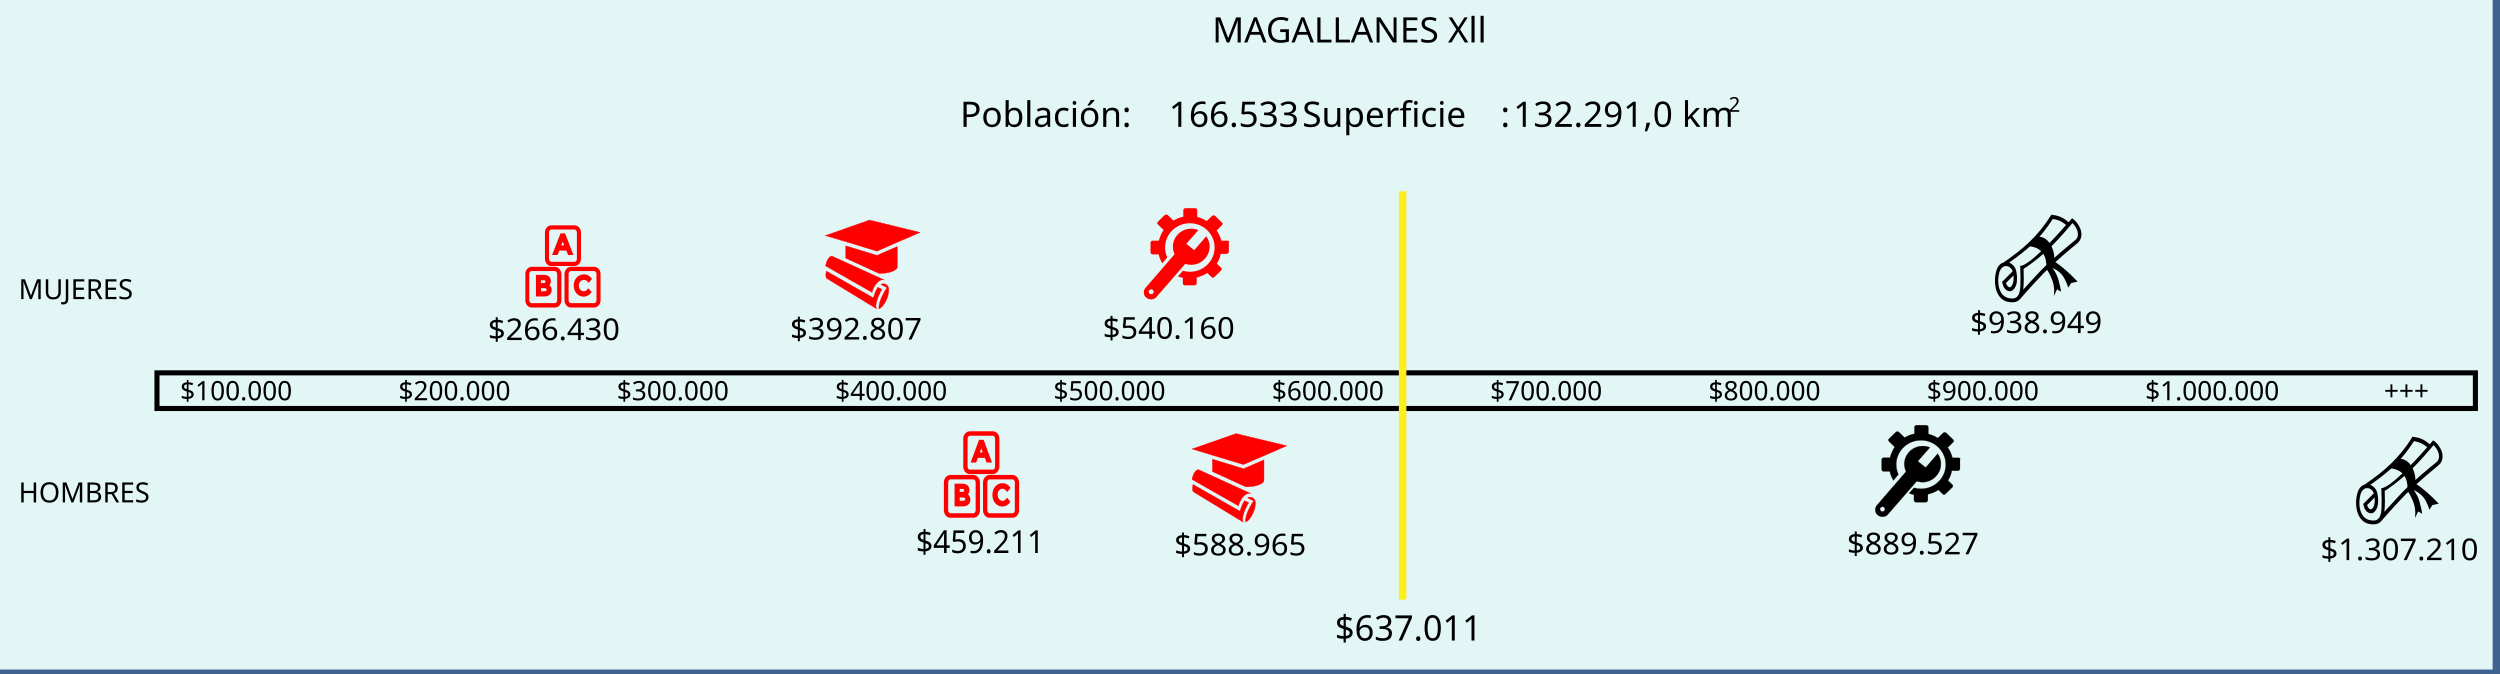
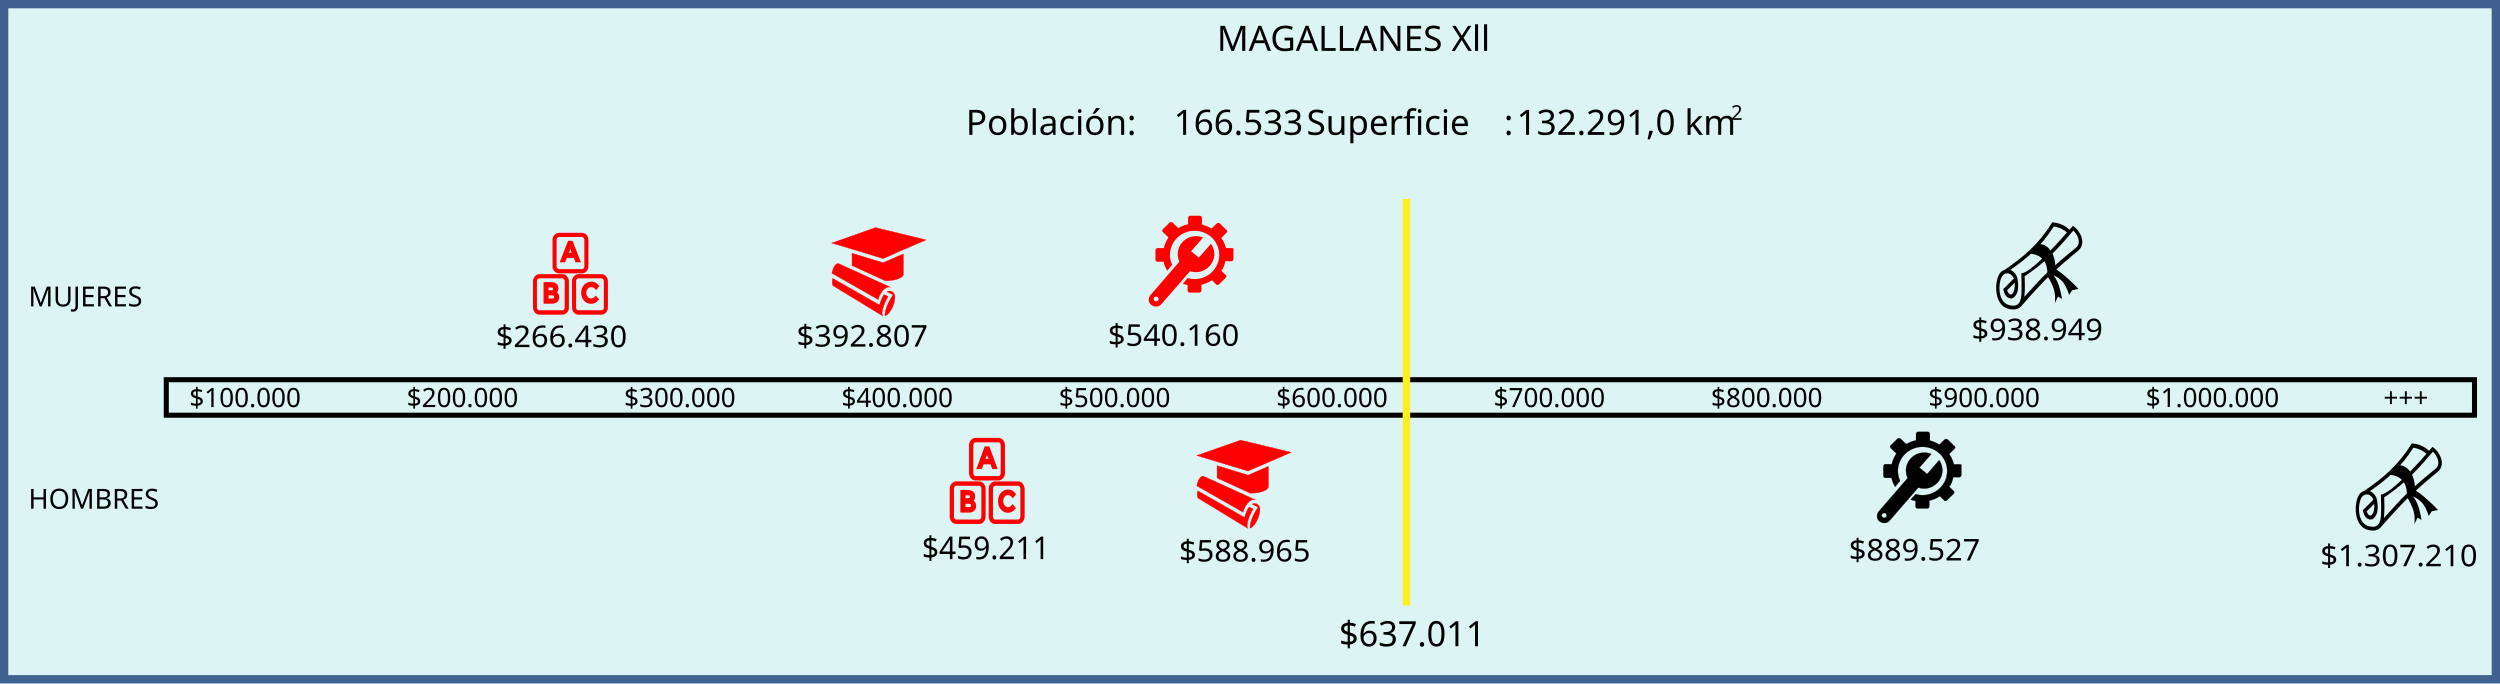
- <svg xmlns="http://www.w3.org/2000/svg" version="1.1" id="Capa_1" x="0px" y="0px" viewBox="0 0 1493.9 402.6" style="enable-background:new 0 0 1493.9 402.6;" xml:space="preserve">
+ <svg xmlns="http://www.w3.org/2000/svg" version="1.1" id="Capa_1" x="0px" y="0px" viewBox="0 0 1500.5 410.3" style="enable-background:new 0 0 1500.5 410.3;" xml:space="preserve">
  <style type="text/css">
- 	.st0{fill:#DCF4F3;fill-opacity:0.8;stroke:#416190;stroke-width:5;stroke-miterlimit:5.83;}
+ 	.st0{fill:#DCF4F3;stroke:#416190;stroke-width:5;stroke-miterlimit:5.83;}
	.st1{fill:none;stroke:#000000;stroke-width:3.04;stroke-miterlimit:10;}
	.st2{fill:none;}
	.st3{font-family:'Optima-Bold';}
	.st4{font-size:16px;}
	.st5{letter-spacing:27.6;}
	.st6{letter-spacing:8.2;}
	.st7{fill:#FF0000;}
	.st8{font-size:21px;}
	.st9{font-family:'Verdana-Bold';}
	.st10{font-family:'Optima-Regular';}
- 	.st11{enable-background:new    ;}
- 	.st12{font-size:12.243px;}
- 	.st13{fill:#FCEE21;}
- 	.st14{font-size:16.651px;}
- 	.st15{fill:#FF0000;stroke:#FF0000;stroke-width:1.366;stroke-miterlimit:10;}
- 	.st16{font-size:18.927px;}
- 	.st17{fill:#FF0000;stroke:#FF0000;stroke-width:1.334;stroke-miterlimit:10;}
- 	.st18{font-size:18px;}
- 	.st19{fill:#FF0000;stroke:#FF0000;stroke-width:0.217;stroke-miterlimit:10;}
- 	.st20{stroke:#000000;stroke-width:0.141;stroke-miterlimit:10;}
- 	.st21{fill-rule:evenodd;clip-rule:evenodd;}
+ 	.st11{font-size:12.243px;}
+ 	.st12{fill:#FCEE21;}
+ 	.st13{font-size:16.651px;}
+ 	.st14{fill:#FF0000;stroke:#FF0000;stroke-width:1.366;stroke-miterlimit:10;}
+ 	.st15{font-size:18.927px;}
+ 	.st16{fill:#FF0000;stroke:#FF0000;stroke-width:1.334;stroke-miterlimit:10;}
+ 	.st17{font-size:18px;}
+ 	.st18{fill:#FF0000;stroke:#FF0000;stroke-width:0.217;stroke-miterlimit:10;}
+ 	.st19{stroke:#000000;stroke-width:0.141;stroke-miterlimit:10;}
+ 	.st20{fill-rule:evenodd;clip-rule:evenodd;}
</style>
-   <rect x="-3.5" y="-2.6" class="st0" width="1495.5" height="405.2" />
-   <rect x="93.8" y="222.8" class="st1" width="1385.4" height="21.3" />
-   <rect x="107.7" y="227.2" class="st2" width="1371.8" height="36.8" />
-   <text transform="matrix(0.9794 0 0 1 107.6599 239.1846)" class="st3 st4">$100.000</text>
-   <text transform="matrix(0.9794 0 0 1 173.0056 239.1846)" class="st3 st4 st5"> </text>
-   <text transform="matrix(0.9794 0 0 1 205.5124 239.1846)" class="st3 st4 st5"> </text>
-   <text transform="matrix(0.9794 0 0 1 238.1257 239.1846)" class="st3 st4">$200.000</text>
-   <text transform="matrix(0.9794 0 0 1 303.4714 239.1846)" class="st3 st4 st5"> </text>
-   <text transform="matrix(0.9794 0 0 1 335.9782 239.1846)" class="st3 st4 st5"> </text>
-   <text transform="matrix(0.9794 0 0 1 368.5915 239.1846)" class="st3 st4">$300.000</text>
-   <text transform="matrix(0.9794 0 0 1 433.9372 239.1846)" class="st3 st4 st5"> </text>
-   <text transform="matrix(0.9794 0 0 1 466.4441 239.1846)" class="st3 st4 st5"> </text>
-   <text transform="matrix(0.9794 0 0 1 499.0573 239.1846)" class="st3 st4">$400.000</text>
-   <text transform="matrix(0.9794 0 0 1 564.4031 239.1846)" class="st3 st4 st5"> </text>
-   <text transform="matrix(0.9794 0 0 1 596.9099 239.1846)" class="st3 st4 st5"> </text>
-   <text transform="matrix(0.9794 0 0 1 629.5339 239.1846)" class="st3 st4">$500.000</text>
-   <text transform="matrix(0.9794 0 0 1 694.8787 239.1846)" class="st3 st4 st5"> </text>
-   <text transform="matrix(0.9794 0 0 1 727.3757 239.1846)" class="st3 st4 st5"> </text>
-   <text transform="matrix(0.9794 0 0 1 759.9998 239.1846)" class="st3 st4">$600.000</text>
-   <text transform="matrix(0.9794 0 0 1 825.3455 239.1846)" class="st3 st4 st5"> </text>
-   <text transform="matrix(0.9794 0 0 1 857.8513 239.1846)" class="st3 st4 st5"> </text>
-   <text transform="matrix(0.9794 0 0 1 890.4656 239.1846)" class="st3 st4">$700.000</text>
-   <text transform="matrix(0.9794 0 0 1 955.8113 239.1846)" class="st3 st4 st5"> </text>
-   <text transform="matrix(0.9794 0 0 1 988.3171 239.1846)" class="st3 st4 st5"> </text>
-   <text transform="matrix(0.9794 0 0 1 1020.931 239.1846)" class="st3 st4">$800.000</text>
-   <text transform="matrix(0.9794 0 0 1 1086.277 239.1846)" class="st3 st4 st5"> </text>
-   <text transform="matrix(0.9794 0 0 1 1118.783 239.1846)" class="st3 st4 st5"> </text>
-   <text transform="matrix(0.9794 0 0 1 1151.397 239.1846)" class="st3 st4">$900.000</text>
-   <text transform="matrix(0.9794 0 0 1 1216.743 239.1846)" class="st3 st4 st5"> </text>
-   <text transform="matrix(0.9794 0 0 1 1249.249 239.1846)" class="st3 st4 st5"> </text>
-   <text transform="matrix(0.9794 0 0 1 1281.863 239.1846)" class="st3 st4">$1.000.000 </text>
-   <text transform="matrix(0.9794 0 0 1 1364.633 239.1846)" class="st3 st4 st6"> </text>
-   <text transform="matrix(0.9794 0 0 1 1379.715 239.1846)" class="st3 st4 st5"> </text>
-   <text transform="matrix(0.9794 0 0 1 1412.329 239.1846)" class="st3 st4">   +++</text>
-   <path class="st7" d="M733.5,143.8h-3.7c-0.6-2.3-1.4-4.2-2.8-6.1l3.2-3.1c0.2-0.2,0.4-0.6,0.4-0.8c0-0.4-0.2-0.6-0.4-0.8l-4.1-4  c-0.4-0.4-1.2-0.4-1.8,0l-3.2,3.1c-1.8-1.2-3.7-1.9-5.7-2.5v-4c0-0.6-0.6-1.2-1.2-1.2h-5.9c-0.6,0-1.2,0.6-1.2,1.2v3.9  c-2.2,0.4-4.1,1.3-5.9,2.3l-3.4-3.3c-0.4-0.4-1.2-0.4-1.8,0l-4.1,4c-0.2,0.2-0.4,0.6-0.4,0.8c0,0.2,0.2,0.6,0.4,0.8l3.4,3.3  c-1.2,1.9-2.2,4-2.8,6.4h-3.8c-0.6,0-1.2,0.6-1.2,1.2v5.8c0,0.6,0.6,1.2,1.2,1.2h3.7c0.3,2,1.3,3.7,2.1,5.4l3-3.6  c-0.8-1.8-1.3-3.8-1.3-5.9c0-8,6.6-14.5,14.8-14.5s14.8,6.5,14.8,14.5s-6.6,14.5-14.8,14.5c-1.4,0-2.9-0.2-4.2-0.6l-2.9,3.4  c0.9,0.3,1.9,0.6,2.9,0.8v3.3c0,0.6,0.6,1.2,1.2,1.2h5.9c0.6,0,1.2-0.6,1.2-1.2v-3.5c2.3-0.6,4.3-1.3,6.3-2.7l2.6,2.5  c0.2,0.2,0.6,0.4,0.8,0.4s0.6-0.2,0.8-0.4l4.1-4c0.2-0.2,0.4-0.6,0.4-0.8c0-0.4-0.2-0.6-0.4-0.8l-2.6-2.5c1.2-1.7,2-3.6,2.3-5.8h3.7  c0.6,0,1.2-0.6,1.2-1.2v-5.8C734.7,144.4,734.3,143.8,733.5,143.8z" />
-   <path class="st7" d="M722.8,146.4c-0.2-1.8-0.8-3.6-2-5.2l-7.2,8.3l-4.7-3.8l7.2-8.2c-1.7-0.7-3.4-1-5.2-0.8  c-6,0.5-10.5,5.7-10,11.6c0.1,1.2,0.4,2.4,0.9,3.5l0.1,0.1l-17.4,20.1c-0.7,0.8-1.1,2-1,3.1c0.1,1.1,0.6,2.1,1.5,2.8s2,1.1,3.2,1  c1.1-0.1,2.2-0.6,2.9-1.5l17.2-19.8l0.2,0.1c1.4,0.5,2.9,0.6,4.4,0.5C718.8,157.5,723.3,152.4,722.8,146.4z M688,175.8  c-0.9,0.1-1.5-0.6-1.6-1.3c-0.1-0.8,0.6-1.5,1.4-1.6c0.9-0.1,1.5,0.6,1.6,1.3C689.5,175,688.9,175.8,688,175.8z" />
-   <rect x="797.7" y="367" class="st2" width="92" height="32.3" />
-   <text transform="matrix(0.9794 0 0 1 797.6785 382.751)" class="st3 st8">$637.011</text>
-   <rect x="584.8" y="9.6" class="st2" width="439.9" height="108.7" />
-   <text transform="matrix(1 0 0 1 718.9496 25.3944)" class="st9 st8"> MAGALLANES Xll</text>
-   <text transform="matrix(1 0 0 1 573.725 75.7943)" class="st9 st8">Población: </text>
-   <text transform="matrix(1 0 0 1 698.4555 75.7943)" class="st10 st8">166.533 </text>
-   <text transform="matrix(1 0 0 1 778.1859 75.7943)" class="st11">
-     <tspan x="0" y="0" class="st9 st8">Superficie</tspan>
-     <tspan x="118.5" y="0" class="st3 st8">:</tspan>
-   </text>
-   <text transform="matrix(1 0 0 1 898.8348 75.7943)" class="st10 st8"> 132.291,0 km</text>
-   <text transform="matrix(1 0 0 1 1032.909 66.8017)" class="st10 st12">2</text>
-   <rect x="835.9" y="114.3" class="st13" width="4.5" height="244" />
-   <rect x="11.1" y="166.8" class="st2" width="105.4" height="23.7" />
-   <text transform="matrix(0.9794 0 0 1 11.1111 178.7558)" class="st9 st14">MUJERES</text>
-   <rect x="11.1" y="288.3" class="st2" width="96.2" height="26" />
-   <text transform="matrix(0.9794 0 0 1 11.1111 300.2002)" class="st9 st14">HOMBRES</text>
-   <rect x="210.2" y="51.1" class="st2" width="80.5" height="23.3" />
+   <rect x="2.5" y="2.5" class="st0" width="1495.5" height="405.2" />
+   <rect x="99.8" y="227.9" class="st1" width="1385.4" height="21.3" />
+   <rect x="113.7" y="232.3" class="st2" width="1371.8" height="36.8" />
+   <text transform="matrix(0.9794 0 0 1 113.6567 244.3268)" class="st3 st4">$100.000</text>
+   <text transform="matrix(0.9794 0 0 1 179.0024 244.3268)" class="st3 st4 st5"> </text>
+   <text transform="matrix(0.9794 0 0 1 211.5093 244.3268)" class="st3 st4 st5"> </text>
+   <text transform="matrix(0.9794 0 0 1 244.1226 244.3268)" class="st3 st4">$200.000</text>
+   <text transform="matrix(0.9794 0 0 1 309.4688 244.3268)" class="st3 st4 st5"> </text>
+   <text transform="matrix(0.9794 0 0 1 341.9756 244.3268)" class="st3 st4 st5"> </text>
+   <text transform="matrix(0.9794 0 0 1 374.5889 244.3268)" class="st3 st4">$300.000</text>
+   <text transform="matrix(0.9794 0 0 1 439.9346 244.3268)" class="st3 st4 st5"> </text>
+   <text transform="matrix(0.9794 0 0 1 472.4414 244.3268)" class="st3 st4 st5"> </text>
+   <text transform="matrix(0.9794 0 0 1 505.0547 244.3268)" class="st3 st4">$400.000</text>
+   <text transform="matrix(0.9794 0 0 1 570.4004 244.3268)" class="st3 st4 st5"> </text>
+   <text transform="matrix(0.9794 0 0 1 602.9072 244.3268)" class="st3 st4 st5"> </text>
+   <text transform="matrix(0.9794 0 0 1 635.5312 244.3268)" class="st3 st4">$500.000</text>
+   <text transform="matrix(0.9794 0 0 1 700.876 244.3268)" class="st3 st4 st5"> </text>
+   <text transform="matrix(0.9794 0 0 1 733.373 244.3268)" class="st3 st4 st5"> </text>
+   <text transform="matrix(0.9794 0 0 1 765.9971 244.3268)" class="st3 st4">$600.000</text>
+   <text transform="matrix(0.9794 0 0 1 831.3428 244.3268)" class="st3 st4 st5"> </text>
+   <text transform="matrix(0.9794 0 0 1 863.8486 244.3268)" class="st3 st4 st5"> </text>
+   <text transform="matrix(0.9794 0 0 1 896.4629 244.3268)" class="st3 st4">$700.000</text>
+   <text transform="matrix(0.9794 0 0 1 961.8086 244.3268)" class="st3 st4 st5"> </text>
+   <text transform="matrix(0.9794 0 0 1 994.3135 244.3268)" class="st3 st4 st5"> </text>
+   <text transform="matrix(0.9794 0 0 1 1026.929 244.3268)" class="st3 st4">$800.000</text>
+   <text transform="matrix(0.9794 0 0 1 1092.274 244.3268)" class="st3 st4 st5"> </text>
+   <text transform="matrix(0.9794 0 0 1 1124.78 244.3268)" class="st3 st4 st5"> </text>
+   <text transform="matrix(0.9794 0 0 1 1157.395 244.3268)" class="st3 st4">$900.000</text>
+   <text transform="matrix(0.9794 0 0 1 1222.74 244.3268)" class="st3 st4 st5"> </text>
+   <text transform="matrix(0.9794 0 0 1 1255.246 244.3268)" class="st3 st4 st5"> </text>
+   <text transform="matrix(0.9794 0 0 1 1287.86 244.3268)" class="st3 st4">$1.000.000 </text>
+   <text transform="matrix(0.9794 0 0 1 1370.63 244.3268)" class="st3 st4 st6"> </text>
+   <text transform="matrix(0.9794 0 0 1 1385.712 244.3268)" class="st3 st4 st5"> </text>
+   <text transform="matrix(0.9794 0 0 1 1418.326 244.3268)" class="st3 st4">   +++</text>
+   <path class="st7" d="M739.5,148.9h-3.7c-0.6-2.3-1.4-4.2-2.8-6.1l3.2-3.1c0.2-0.2,0.4-0.6,0.4-0.8c0-0.4-0.2-0.6-0.4-0.8l-4.1-4  c-0.4-0.4-1.2-0.4-1.8,0l-3.2,3.1c-1.8-1.2-3.7-1.9-5.7-2.5v-4c0-0.6-0.6-1.2-1.2-1.2h-5.9c-0.6,0-1.2,0.6-1.2,1.2v3.9  c-2.2,0.4-4.1,1.3-5.9,2.3l-3.4-3.3c-0.4-0.4-1.2-0.4-1.8,0l-4.1,4c-0.2,0.2-0.4,0.6-0.4,0.8s0.2,0.6,0.4,0.8l3.4,3.3  c-1.2,1.9-2.2,4-2.8,6.4h-3.8c-0.6,0-1.2,0.6-1.2,1.2v5.8c0,0.6,0.6,1.2,1.2,1.2h3.7c0.3,2,1.3,3.7,2.1,5.4l3-3.6  c-0.8-1.8-1.3-3.8-1.3-5.9c0-8,6.6-14.5,14.8-14.5s14.8,6.5,14.8,14.5s-6.6,14.5-14.8,14.5c-1.4,0-2.9-0.2-4.2-0.6l-2.9,3.4  c0.9,0.3,1.9,0.6,2.9,0.8v3.3c0,0.6,0.6,1.2,1.2,1.2h5.9c0.6,0,1.2-0.6,1.2-1.2v-3.5c2.3-0.6,4.3-1.3,6.3-2.7l2.6,2.5  c0.2,0.2,0.6,0.4,0.8,0.4s0.6-0.2,0.8-0.4l4.1-4c0.2-0.2,0.4-0.6,0.4-0.8c0-0.4-0.2-0.6-0.4-0.8l-2.6-2.5c1.2-1.7,2-3.6,2.3-5.8h3.7  c0.6,0,1.2-0.6,1.2-1.2v-5.8C740.7,149.5,740.3,148.9,739.5,148.9z" />
+   <path class="st7" d="M728.8,151.5c-0.2-1.8-0.8-3.6-2-5.2l-7.2,8.3l-4.7-3.8l7.2-8.2c-1.7-0.7-3.4-1-5.2-0.8  c-6,0.5-10.5,5.7-10,11.6c0.1,1.2,0.4,2.4,0.9,3.5l0.1,0.1l-17.4,20.1c-0.7,0.8-1.1,2-1,3.1s0.6,2.1,1.5,2.8s2,1.1,3.2,1  c1.1-0.1,2.2-0.6,2.9-1.5l17.2-19.8l0.2,0.1c1.4,0.5,2.9,0.6,4.4,0.5C724.8,162.6,729.3,157.5,728.8,151.5z M694,180.9  c-0.9,0.1-1.5-0.6-1.6-1.3c-0.1-0.8,0.6-1.5,1.4-1.6c0.9-0.1,1.5,0.6,1.6,1.3C695.5,180.1,694.9,180.9,694,180.9z" />
+   <rect x="803.7" y="372.1" class="st2" width="92" height="32.3" />
+   <text transform="matrix(0.9794 0 0 1 803.6758 387.8932)" class="st3 st8">$637.011</text>
+   <rect x="590.8" y="14.7" class="st2" width="439.9" height="108.7" />
+   <text transform="matrix(1 0 0 1 724.9468 30.5364)" class="st9 st8"> MAGALLANES Xll</text>
+   <text transform="matrix(1 0 0 1 579.7222 80.9363)" class="st9 st8">Población: </text>
+   <text transform="matrix(1 0 0 1 704.4528 80.9363)" class="st10 st8">166.533 </text>
+   <text transform="matrix(1 0 0 1 784.1832 80.9363)" class="st9 st8">Superficie</text>
+   <text transform="matrix(1 0 0 1 902.6832 80.9363)" class="st3 st8">:</text>
+   <text transform="matrix(1 0 0 1 904.832 80.9363)" class="st10 st8"> 132.291,0 km</text>
+   <text transform="matrix(1 0 0 1 1038.906 71.9436)" class="st10 st11">2</text>
+   <rect x="841.9" y="119.4" class="st12" width="4.5" height="244" />
+   <rect x="17.1" y="171.9" class="st2" width="105.4" height="23.7" />
+   <text transform="matrix(0.9794 0 0 1 17.1079 183.8981)" class="st9 st13">MUJERES</text>
+   <rect x="17.1" y="293.4" class="st2" width="96.2" height="26" />
+   <text transform="matrix(0.9794 0 0 1 17.1079 305.3424)" class="st9 st13">HOMBRES</text>
+   <rect x="216.2" y="56.2" class="st2" width="80.5" height="23.3" />
  <g>
    <g>
-       <path class="st15" d="M581.7,284.5h-13.8c-1.7,0-3.2,1.7-3.2,3.8v16.6c0,2.1,1.4,3.8,3.2,3.8h13.8c1.7,0,3.2-1.7,3.2-3.8v-16.6    C584.8,286.2,583.4,284.5,581.7,284.5z M583.7,304.9c0,1.4-0.9,2.5-2,2.5h-13.8c-1.1,0-2-1.1-2-2.5v-16.6c0-1.4,0.9-2.5,2-2.5    h13.8c1.1,0,2,1.1,2,2.5V304.9L583.7,304.9z" />
-       <path class="st15" d="M577.1,295.5c1-0.5,1.5-1.2,1.5-2.6c0-1.8-1-3.2-3.6-3.2h-3.9v12.2h4.4c2.6,0,3.7-1.6,3.7-3.4    C579.1,296.9,578.3,295.8,577.1,295.5z M572.8,291.5h2.2c1.1,0,1.8,0.3,1.8,1.6c0,1-0.6,1.5-1.8,1.5h-2.2L572.8,291.5L572.8,291.5    z M575.5,299.9h-2.7v-3.3h2.5c1.4,0,2.2,0.5,2.2,1.6C577.4,299.6,576.6,299.9,575.5,299.9z" />
-       <path class="st15" d="M593.3,282.6c1.7,0,3.2-1.7,3.2-3.8v-16.6c0-2.1-1.4-3.8-3.2-3.8h-13.8c-1.7,0-3.2,1.7-3.2,3.8v16.6    c0,2.1,1.4,3.8,3.2,3.8H593.3L593.3,282.6z M577.5,278.8v-16.6c0-1.4,0.9-2.5,2-2.5h13.8c1.1,0,2,1.1,2,2.5v16.6    c0,1.4-0.9,2.5-2,2.5h-13.8C578.4,281.3,577.5,280.2,577.5,278.8z" />
-       <path class="st15" d="M583.9,272.9h5.1l1,2.8h1.8l-4.5-12.2h-1.8l-4.5,12.2h1.8L583.9,272.9z M586.4,266l1.8,5h-3.7L586.4,266z" />
-       <path class="st15" d="M605.1,284.5h-13.8c-1.7,0-3.2,1.7-3.2,3.8v16.6c0,2.1,1.4,3.8,3.2,3.8h13.8c1.7,0,3.2-1.7,3.2-3.8v-16.6    C608.2,286.2,606.8,284.5,605.1,284.5z M607.1,304.9c0,1.4-0.9,2.5-2,2.5h-13.8c-1.1,0-2-1.1-2-2.5v-16.6c0-1.4,0.9-2.5,2-2.5    h13.8c1.1,0,2,1.1,2,2.5V304.9L607.1,304.9z" />
-       <path class="st15" d="M599,291.4c1.2,0,2,0.5,2.9,1.5l1.1-1.4c-1-1.4-2.4-2.1-3.9-2.1c-3.2,0-5.4,2.7-5.4,6.3    c0,3.7,2.3,6.3,5.3,6.3c1.5,0,2.8-0.7,3.9-2.1l-1.1-1.4c-1,1.2-1.8,1.5-2.8,1.5c-1.8,0-3.5-1.8-3.5-4.3    C595.4,293.1,597,291.4,599,291.4z" />
+       <path class="st14" d="M587.7,289.6h-13.8c-1.7,0-3.2,1.7-3.2,3.8V310c0,2.1,1.4,3.8,3.2,3.8h13.8c1.7,0,3.2-1.7,3.2-3.8v-16.6    C590.8,291.3,589.4,289.6,587.7,289.6z M589.7,310c0,1.4-0.9,2.5-2,2.5h-13.8c-1.1,0-2-1.1-2-2.5v-16.6c0-1.4,0.9-2.5,2-2.5h13.8    c1.1,0,2,1.1,2,2.5V310L589.7,310z" />
+       <path class="st14" d="M583.1,300.6c1-0.5,1.5-1.2,1.5-2.6c0-1.8-1-3.2-3.6-3.2h-3.9V307h4.4c2.6,0,3.7-1.6,3.7-3.4    C585.1,302,584.3,300.9,583.1,300.6z M578.8,296.6h2.2c1.1,0,1.8,0.3,1.8,1.6c0,1-0.6,1.5-1.8,1.5h-2.2V296.6L578.8,296.6z     M581.5,305h-2.7v-3.3h2.5c1.4,0,2.2,0.5,2.2,1.6C583.4,304.7,582.6,305,581.5,305z" />
+       <path class="st14" d="M599.3,287.7c1.7,0,3.2-1.7,3.2-3.8v-16.6c0-2.1-1.4-3.8-3.2-3.8h-13.8c-1.7,0-3.2,1.7-3.2,3.8v16.6    c0,2.1,1.4,3.8,3.2,3.8H599.3L599.3,287.7z M583.5,283.9v-16.6c0-1.4,0.9-2.5,2-2.5h13.8c1.1,0,2,1.1,2,2.5v16.6    c0,1.4-0.9,2.5-2,2.5h-13.8C584.4,286.4,583.5,285.3,583.5,283.9z" />
+       <path class="st14" d="M589.9,278h5.1l1,2.8h1.8l-4.5-12.2h-1.8l-4.5,12.2h1.8L589.9,278z M592.4,271.1l1.8,5h-3.7L592.4,271.1z" />
+       <path class="st14" d="M611.1,289.6h-13.8c-1.7,0-3.2,1.7-3.2,3.8V310c0,2.1,1.4,3.8,3.2,3.8h13.8c1.7,0,3.2-1.7,3.2-3.8v-16.6    C614.2,291.3,612.8,289.6,611.1,289.6z M613.1,310c0,1.4-0.9,2.5-2,2.5h-13.8c-1.1,0-2-1.1-2-2.5v-16.6c0-1.4,0.9-2.5,2-2.5h13.8    c1.1,0,2,1.1,2,2.5V310L613.1,310z" />
+       <path class="st14" d="M605,296.5c1.2,0,2,0.5,2.9,1.5l1.1-1.4c-1-1.4-2.4-2.1-3.9-2.1c-3.2,0-5.4,2.7-5.4,6.3    c0,3.7,2.3,6.3,5.3,6.3c1.5,0,2.8-0.7,3.9-2.1l-1.1-1.4c-1,1.2-1.8,1.5-2.8,1.5c-1.8,0-3.5-1.8-3.5-4.3    C601.4,298.2,603,296.5,605,296.5z" />
    </g>
-     <rect x="547.3" y="316.2" class="st2" width="84.1" height="25.4" />
-     <text transform="matrix(0.9484 0 0 1 547.3337 330.4492)" class="st3 st16">$459.211</text>
+     <rect x="553.3" y="321.3" class="st2" width="84.1" height="25.4" />
+     <text transform="matrix(0.9484 0 0 1 553.3311 335.5914)" class="st3 st15">$459.211</text>
  </g>
  <g>
    <g>
-       <path class="st17" d="M331.6,160.1h-13.8c-1.7,0-3.2,1.6-3.2,3.6v15.8c0,2,1.4,3.6,3.2,3.6h13.8c1.7,0,3.2-1.6,3.2-3.6v-15.8    C334.7,161.7,333.3,160.1,331.6,160.1z M333.6,179.5c0,1.3-0.9,2.3-2.1,2.3h-13.8c-1.1,0-2.1-1.1-2.1-2.3v-15.8    c0-1.3,0.9-2.4,2.1-2.4h13.8c1.1,0,2.1,1.1,2.1,2.4V179.5L333.6,179.5z" />
-       <path class="st17" d="M327,170.5c1-0.5,1.5-1.1,1.5-2.5c0-1.7-1-3.1-3.6-3.1h-4v11.6h4.4c2.6,0,3.7-1.5,3.7-3.2    C329,171.8,328.2,170.8,327,170.5z M322.6,166.8h2.2c1.1,0,1.8,0.3,1.8,1.6c0,1-0.6,1.4-1.9,1.4h-2.2L322.6,166.8L322.6,166.8z     M325.3,174.7h-2.7v-3.2h2.5c1.4,0,2.2,0.5,2.2,1.5C327.3,174.4,326.5,174.7,325.3,174.7z" />
-       <path class="st17" d="M343.3,158.3c1.7,0,3.2-1.6,3.2-3.6v-15.8c0-2-1.4-3.6-3.2-3.6h-13.8c-1.7,0-3.2,1.6-3.2,3.6v15.8    c0,2,1.4,3.6,3.2,3.6H343.3L343.3,158.3z M327.4,154.7v-15.8c0-1.3,0.9-2.4,2.1-2.4h13.8c1.1,0,2.1,1.1,2.1,2.4v15.8    c0,1.3-0.9,2.4-2.1,2.4h-13.8C328.3,157,327.4,156,327.4,154.7z" />
-       <path class="st17" d="M333.8,149.1h5.1l1,2.6h1.8l-4.5-11.6h-1.8l-4.5,11.6h1.8L333.8,149.1z M336.3,142.5l1.8,4.8h-3.7    L336.3,142.5z" />
-       <path class="st17" d="M355,160.1h-13.8c-1.7,0-3.2,1.6-3.2,3.6v15.8c0,2,1.4,3.6,3.2,3.6H355c1.7,0,3.2-1.6,3.2-3.6v-15.8    C358.2,161.7,356.8,160.1,355,160.1z M357.1,179.5c0,1.3-0.9,2.3-2.1,2.3h-13.8c-1.1,0-2.1-1.1-2.1-2.3v-15.8    c0-1.3,0.9-2.4,2.1-2.4H355c1.1,0,2.1,1.1,2.1,2.4V179.5L357.1,179.5z" />
-       <path class="st17" d="M348.9,166.6c1.2,0,2,0.4,2.9,1.4l1.1-1.4c-1-1.3-2.4-2-3.9-2c-3.2,0-5.5,2.6-5.5,6c0,3.5,2.3,6,5.3,6    c1.5,0,2.8-0.7,3.9-2l-1.1-1.3c-1,1.1-1.8,1.4-2.9,1.4c-1.8,0-3.5-1.7-3.5-4.1C345.3,168.2,346.9,166.6,348.9,166.6z" />
+       <path class="st16" d="M337.6,165.2h-13.8c-1.7,0-3.2,1.6-3.2,3.6v15.8c0,2,1.4,3.6,3.2,3.6h13.8c1.7,0,3.2-1.6,3.2-3.6v-15.8    C340.7,166.8,339.3,165.2,337.6,165.2z M339.6,184.6c0,1.3-0.9,2.3-2.1,2.3h-13.8c-1.1,0-2.1-1.1-2.1-2.3v-15.8    c0-1.3,0.9-2.4,2.1-2.4h13.8c1.1,0,2.1,1.1,2.1,2.4V184.6L339.6,184.6z" />
+       <path class="st16" d="M333,175.6c1-0.5,1.5-1.1,1.5-2.5c0-1.7-1-3.1-3.6-3.1h-4v11.6h4.4c2.6,0,3.7-1.5,3.7-3.2    C335,176.9,334.2,175.9,333,175.6z M328.6,171.9h2.2c1.1,0,1.8,0.3,1.8,1.6c0,1-0.6,1.4-1.9,1.4h-2.2L328.6,171.9L328.6,171.9z     M331.3,179.8h-2.7v-3.2h2.5c1.4,0,2.2,0.5,2.2,1.5C333.3,179.5,332.5,179.8,331.3,179.8z" />
+       <path class="st16" d="M349.3,163.4c1.7,0,3.2-1.6,3.2-3.6V144c0-2-1.4-3.6-3.2-3.6h-13.8c-1.7,0-3.2,1.6-3.2,3.6v15.8    c0,2,1.4,3.6,3.2,3.6L349.3,163.4L349.3,163.4z M333.4,159.8V144c0-1.3,0.9-2.4,2.1-2.4h13.8c1.1,0,2.1,1.1,2.1,2.4v15.8    c0,1.3-0.9,2.4-2.1,2.4h-13.8C334.3,162.1,333.4,161.1,333.4,159.8z" />
+       <path class="st16" d="M339.8,154.2h5.1l1,2.6h1.8l-4.5-11.6h-1.8l-4.5,11.6h1.8L339.8,154.2z M342.3,147.6l1.8,4.8h-3.7    L342.3,147.6z" />
+       <path class="st16" d="M361,165.2h-13.8c-1.7,0-3.2,1.6-3.2,3.6v15.8c0,2,1.4,3.6,3.2,3.6H361c1.7,0,3.2-1.6,3.2-3.6v-15.8    C364.2,166.8,362.8,165.2,361,165.2z M363.1,184.6c0,1.3-0.9,2.3-2.1,2.3h-13.8c-1.1,0-2.1-1.1-2.1-2.3v-15.8    c0-1.3,0.9-2.4,2.1-2.4H361c1.1,0,2.1,1.1,2.1,2.4V184.6L363.1,184.6z" />
+       <path class="st16" d="M354.9,171.7c1.2,0,2,0.4,2.9,1.4l1.1-1.4c-1-1.3-2.4-2-3.9-2c-3.2,0-5.5,2.6-5.5,6c0,3.5,2.3,6,5.3,6    c1.5,0,2.8-0.7,3.9-2l-1.1-1.3c-1,1.1-1.8,1.4-2.9,1.4c-1.8,0-3.5-1.7-3.5-4.1C351.3,173.3,352.9,171.7,354.9,171.7z" />
    </g>
-     <rect x="291.6" y="189.7" class="st2" width="93.1" height="18.8" />
-     <text transform="matrix(1.0255 0 0 1 291.5818 203.1953)" class="st3 st18">$266.430</text>
+     <rect x="297.6" y="194.8" class="st2" width="93.1" height="18.8" />
+     <text transform="matrix(1.0255 0 0 1 297.5786 208.3375)" class="st3 st17">$266.430</text>
  </g>
  <g>
-     <path class="st19" d="M748.7,297.6c-0.6-0.4-1.3-0.6-2.1-0.5c-0.4,0-0.8,0.2-1.1,0.4l3.6,1.8c-1.1,1.6-2,3.3-2.9,5.1   c-0.6,1.2-1.1,2.6-1.5,4c-0.3,1.1-0.5,2.3-0.4,3.5c1.7-0.5,3.5-2.9,4.7-5.8c0.8-1.8,1.2-3.9,1.2-6.1   C750,299,749.5,298.1,748.7,297.6z" />
-     <path class="st19" d="M724.5,274.4v7.4l19.9,9.1h0c1.5,0,3-0.1,4.5-0.3c3.9-0.7,6.4-2.1,6.4-3.6v-12.2l-12.2,5.3L724.5,274.4z" />
-     <polygon class="st19" points="738.6,259.1 712.3,268.3 724.5,272 743,277.6 755.3,272.3 768.9,266.4  " />
-     <path class="st19" d="M742.6,309.3c0-0.2,0-0.3,0.1-0.5s0.1-0.4,0.1-0.6l0-0.1c0.5-1.7,1-3.3,1.8-4.8c0.4-1,0.9-1.9,1.5-2.8   c0,0,0-0.1,0-0.1l-2.4-1.2c-0.6,0.8-1,1.6-1.4,2.6c-0.5,1.2-1,2.4-1.3,3.7l-28.1-16l-0.2,1c-0.2,1.5-0.2,3,0.6,3.5l29.6,18   C742.5,311.3,742.4,310.5,742.6,309.3z" />
-     <path class="st19" d="M740.6,300.6c1.7-4.1,4.6-6.5,6.9-5.7l-0.1,0l-30.9-14.1c-1.2-0.6-2.8,1-3.7,3.8c-0.2,0.6-0.4,1.3-0.5,1.9   l27.8,15.8C740.2,301.6,740.4,301.1,740.6,300.6z" />
-     <rect x="701.7" y="318.3" class="st2" width="100" height="21" />
-     <text transform="matrix(1.0255 0 0 1 701.6726 331.8594)" class="st3 st18">$588.965</text>
+     <path class="st18" d="M754.7,302.7c-0.6-0.4-1.3-0.6-2.1-0.5c-0.4,0-0.8,0.2-1.1,0.4l3.6,1.8c-1.1,1.6-2,3.3-2.9,5.1   c-0.6,1.2-1.1,2.6-1.5,4c-0.3,1.1-0.5,2.3-0.4,3.5c1.7-0.5,3.5-2.9,4.7-5.8c0.8-1.8,1.2-3.9,1.2-6.1   C756,304.1,755.5,303.2,754.7,302.7z" />
+     <path class="st18" d="M730.5,279.5v7.4l19.9,9.1l0,0c1.5,0,3-0.1,4.5-0.3c3.9-0.7,6.4-2.1,6.4-3.6v-12.2l-12.2,5.3L730.5,279.5z" />
+     <polygon class="st18" points="744.6,264.2 718.3,273.4 730.5,277.1 749,282.7 761.3,277.4 774.9,271.5  " />
+     <path class="st18" d="M748.6,314.4c0-0.2,0-0.3,0.1-0.5s0.1-0.4,0.1-0.6v-0.1c0.5-1.7,1-3.3,1.8-4.8c0.4-1,0.9-1.9,1.5-2.8v-0.1   l-2.4-1.2c-0.6,0.8-1,1.6-1.4,2.6c-0.5,1.2-1,2.4-1.3,3.7l-28.1-16l-0.2,1c-0.2,1.5-0.2,3,0.6,3.5l29.6,18   C748.5,316.4,748.4,315.6,748.6,314.4z" />
+     <path class="st18" d="M746.6,305.7c1.7-4.1,4.6-6.5,6.9-5.7h-0.1l-30.9-14.1c-1.2-0.6-2.8,1-3.7,3.8c-0.2,0.6-0.4,1.3-0.5,1.9   l27.8,15.8C746.2,306.7,746.4,306.2,746.6,305.7z" />
+     <rect x="707.7" y="323.4" class="st2" width="100" height="21" />
+     <text transform="matrix(1.0255 0 0 1 707.6699 337.0016)" class="st3 st17">$588.965</text>
  </g>
-   <rect x="659" y="188.9" class="st2" width="103.7" height="22.3" />
-   <text transform="matrix(1.0255 0 0 1 658.9597 202.4131)" class="st3 st18">$540.160</text>
+   <rect x="665" y="194" class="st2" width="103.7" height="22.3" />
+   <text transform="matrix(1.0255 0 0 1 664.957 207.5553)" class="st3 st17">$540.160</text>
  <g>
-     <path class="st20" d="M1170.4,273.6h-3.7c-0.6-2.3-1.4-4.2-2.8-6.2l3.2-3.1c0.2-0.2,0.4-0.6,0.4-0.8c0-0.4-0.2-0.6-0.4-0.8l-4.1-4   c-0.4-0.4-1.2-0.4-1.8,0l-3.2,3.1c-1.8-1.2-3.7-1.9-5.7-2.5v-4c0-0.6-0.6-1.2-1.2-1.2h-5.9c-0.6,0-1.2,0.6-1.2,1.2v3.9   c-2.2,0.4-4.1,1.3-5.9,2.3l-3.4-3.3c-0.4-0.4-1.2-0.4-1.8,0l-4.1,4c-0.2,0.2-0.4,0.6-0.4,0.8c0,0.2,0.2,0.6,0.4,0.8l3.4,3.3   c-1.2,1.9-2.2,4-2.8,6.4h-3.8c-0.6,0-1.2,0.6-1.2,1.2v5.8c0,0.6,0.6,1.2,1.2,1.2h3.7c0.3,2,1.3,3.7,2.1,5.4l3-3.6   c-0.8-1.8-1.3-3.8-1.3-5.9c0-8,6.6-14.5,14.8-14.5s14.8,6.5,14.8,14.5s-6.6,14.5-14.8,14.5c-1.4,0-2.9-0.2-4.2-0.6l-2.9,3.3   c0.9,0.3,1.9,0.6,2.9,0.8v3.3c0,0.6,0.6,1.2,1.2,1.2h5.9c0.6,0,1.2-0.6,1.2-1.2v-3.5c2.3-0.6,4.3-1.3,6.3-2.7l2.6,2.5   c0.2,0.2,0.6,0.4,0.8,0.4c0.2,0,0.6-0.2,0.8-0.4l4.1-4c0.2-0.2,0.4-0.6,0.4-0.8c0-0.4-0.2-0.6-0.4-0.8l-2.6-2.5   c1.2-1.7,1.9-3.6,2.3-5.8h3.7c0.6,0,1.2-0.6,1.2-1.2v-5.8C1171.6,274.3,1171.2,273.6,1170.4,273.6z" />
-     <path class="st20" d="M1159.8,276.3c-0.2-1.8-0.8-3.6-1.9-5.2l-7.2,8.3l-4.7-3.8l7.2-8.2c-1.7-0.7-3.4-1-5.2-0.8   c-6,0.5-10.5,5.7-10,11.6c0.1,1.2,0.4,2.3,0.9,3.5l0.1,0.1l-17.4,20.1c-0.7,0.8-1.1,2-1,3.1c0.1,1.1,0.6,2.1,1.5,2.8s2,1.1,3.2,1   c1.1-0.1,2.2-0.6,2.9-1.5l17.2-19.8l0.2,0.1c1.4,0.5,2.9,0.6,4.4,0.5C1155.8,287.4,1160.3,282.2,1159.8,276.3z M1125,305.7   c-0.9,0.1-1.5-0.6-1.6-1.3c-0.1-0.8,0.6-1.5,1.4-1.6c0.9-0.1,1.5,0.6,1.6,1.3C1126.4,304.9,1125.9,305.6,1125,305.7z" />
-     <rect x="1103.7" y="317.7" class="st2" width="86.8" height="19.6" />
-     <text transform="matrix(1.0255 0 0 1 1103.673 331.2461)" class="st3 st18">$889.527</text>
+     <path class="st19" d="M1176.4,278.7h-3.7c-0.6-2.3-1.4-4.2-2.8-6.2l3.2-3.1c0.2-0.2,0.4-0.6,0.4-0.8c0-0.4-0.2-0.6-0.4-0.8l-4.1-4   c-0.4-0.4-1.2-0.4-1.8,0l-3.2,3.1c-1.8-1.2-3.7-1.9-5.7-2.5v-4c0-0.6-0.6-1.2-1.2-1.2h-5.9c-0.6,0-1.2,0.6-1.2,1.2v3.9   c-2.2,0.4-4.1,1.3-5.9,2.3l-3.4-3.3c-0.4-0.4-1.2-0.4-1.8,0l-4.1,4c-0.2,0.2-0.4,0.6-0.4,0.8c0,0.2,0.2,0.6,0.4,0.8l3.4,3.3   c-1.2,1.9-2.2,4-2.8,6.4h-3.8c-0.6,0-1.2,0.6-1.2,1.2v5.8c0,0.6,0.6,1.2,1.2,1.2h3.7c0.3,2,1.3,3.7,2.1,5.4l3-3.6   c-0.8-1.8-1.3-3.8-1.3-5.9c0-8,6.6-14.5,14.8-14.5s14.8,6.5,14.8,14.5s-6.6,14.5-14.8,14.5c-1.4,0-2.9-0.2-4.2-0.6l-2.9,3.3   c0.9,0.3,1.9,0.6,2.9,0.8v3.3c0,0.6,0.6,1.2,1.2,1.2h5.9c0.6,0,1.2-0.6,1.2-1.2v-3.5c2.3-0.6,4.3-1.3,6.3-2.7l2.6,2.5   c0.2,0.2,0.6,0.4,0.8,0.4c0.2,0,0.6-0.2,0.8-0.4l4.1-4c0.2-0.2,0.4-0.6,0.4-0.8c0-0.4-0.2-0.6-0.4-0.8l-2.6-2.5   c1.2-1.7,1.9-3.6,2.3-5.8h3.7c0.6,0,1.2-0.6,1.2-1.2v-5.8C1177.6,279.4,1177.2,278.7,1176.4,278.7z" />
+     <path class="st19" d="M1165.8,281.4c-0.2-1.8-0.8-3.6-1.9-5.2l-7.2,8.3l-4.7-3.8l7.2-8.2c-1.7-0.7-3.4-1-5.2-0.8   c-6,0.5-10.5,5.7-10,11.6c0.1,1.2,0.4,2.3,0.9,3.5l0.1,0.1l-17.4,20.1c-0.7,0.8-1.1,2-1,3.1s0.6,2.1,1.5,2.8s2,1.1,3.2,1   c1.1-0.1,2.2-0.6,2.9-1.5l17.2-19.8l0.2,0.1c1.4,0.5,2.9,0.6,4.4,0.5C1161.8,292.5,1166.3,287.3,1165.8,281.4z M1131,310.8   c-0.9,0.1-1.5-0.6-1.6-1.3c-0.1-0.8,0.6-1.5,1.4-1.6c0.9-0.1,1.5,0.6,1.6,1.3C1132.4,310,1131.9,310.7,1131,310.8z" />
+     <rect x="1109.7" y="322.8" class="st2" width="86.8" height="19.6" />
+     <text transform="matrix(1.0255 0 0 1 1109.67 336.3883)" class="st3 st17">$889.527</text>
  </g>
  <g>
    <g>
-       <path d="M1238.2,130.4c-0.5,0.6-1.2,1.4-2.1,2.4c-3.8-3.6-7.5-4.1-10.3-4.5c-8,13-17,20.6-28.8,28.7c-0.3,0-0.7,0.2-1.1,0.4    c-2.1,1.4-3,3.8-3.5,6.7c-1.2,6.7,0.9,14.8,7.2,16.2c3.7,0.8,6.1,0.2,7.7-1.8c1.2-1.4,6.5-7.5,13.3-14.6    c7.7-7.9,17-15.4,20.8-18.6c3.5-3,2.8-7.7,0.3-11.3c-0.9-1.4-2.1-2.6-3.3-3.4L1238.2,130.4z M1209,173.1    c0.5-3.6,0.3-10.3,0.2-12.5c0.9-0.4,2.6-1.6,5.8-4c8.9-6.7,16.1-14.6,23.4-23.3c2.6,2.4,4.9,7.3,1.8,10.1    c-3.7,3-13.5,10.9-21,18.6C1215.1,166.4,1211.4,170.3,1209,173.1z M1205.7,176.9c-1.1,1.4-2.8,1.8-5.6,1.2    c-5.8-1.4-7-9.5-5.4-15.2c1.6-5.5,6.5-4.7,8-0.8l-6.3,6.3c0.2,0.6,0.5,4.6,3.7,5.5c2.3,0.8,4.2-1.6,4.9-4.4c0.3-1.8,0.5-4,0-6.5    c-0.3-3-2.1-5.1-4.4-6.1c11-7.7,18.5-14.2,26.1-26.1c3.2,0.6,5.2,1.4,7.9,3.6c-7.3,8.5-22.4,24.5-27.4,24.5    c0,1.2,0.5,11.3-0.2,14.8C1206.7,174.9,1206.4,176.1,1205.7,176.9z M1203.2,164.6c0.2,2.2,0,4.9-1.2,6.3c-1.2,1.8-2.8,0-3.3-1.8    L1203.2,164.6z" />
-       <path class="st21" d="M1235.9,171.9c0,0-1.2-4.1-3.3-7.1s-6.1-4.7-6.1-4.7s2.6,3.2,3.7,7.7c1.2,4.5,1.4,6.5,1.4,6.5l-2.4-1.4    l-1.9,4c0,0,0.9-5.3-1.2-10.1c-1.9-4.7-3.3-6.1-3.3-6.1c0.5-8.5-3.2-13-10.7-13.6l5.6-5.7c6.6-0.2,10.5,7.9,9.8,14.8    c5.1,3.2,9.8,7.7,14,12.1l-3.8,0.8L1235.9,171.9z" />
+       <path d="M1244.2,135.5c-0.5,0.6-1.2,1.4-2.1,2.4c-3.8-3.6-7.5-4.1-10.3-4.5c-8,13-17,20.6-28.8,28.7c-0.3,0-0.7,0.2-1.1,0.4    c-2.1,1.4-3,3.8-3.5,6.7c-1.2,6.7,0.9,14.8,7.2,16.2c3.7,0.8,6.1,0.2,7.7-1.8c1.2-1.4,6.5-7.5,13.3-14.6    c7.7-7.9,17-15.4,20.8-18.6c3.5-3,2.8-7.7,0.3-11.3c-0.9-1.4-2.1-2.6-3.3-3.4L1244.2,135.5z M1215,178.2    c0.5-3.6,0.3-10.3,0.2-12.5c0.9-0.4,2.6-1.6,5.8-4c8.9-6.7,16.1-14.6,23.4-23.3c2.6,2.4,4.9,7.3,1.8,10.1    c-3.7,3-13.5,10.9-21,18.6C1221.1,171.5,1217.4,175.4,1215,178.2z M1211.7,182c-1.1,1.4-2.8,1.8-5.6,1.2c-5.8-1.4-7-9.5-5.4-15.2    c1.6-5.5,6.5-4.7,8-0.8l-6.3,6.3c0.2,0.6,0.5,4.6,3.7,5.5c2.3,0.8,4.2-1.6,4.9-4.4c0.3-1.8,0.5-4,0-6.5c-0.3-3-2.1-5.1-4.4-6.1    c11-7.7,18.5-14.2,26.1-26.1c3.2,0.6,5.2,1.4,7.9,3.6c-7.3,8.5-22.4,24.5-27.4,24.5c0,1.2,0.5,11.3-0.2,14.8    C1212.7,180,1212.4,181.2,1211.7,182z M1209.2,169.7c0.2,2.2,0,4.9-1.2,6.3c-1.2,1.8-2.8,0-3.3-1.8L1209.2,169.7z" />
+       <path class="st20" d="M1241.9,177c0,0-1.2-4.1-3.3-7.1s-6.1-4.7-6.1-4.7s2.6,3.2,3.7,7.7c1.2,4.5,1.4,6.5,1.4,6.5l-2.4-1.4l-1.9,4    c0,0,0.9-5.3-1.2-10.1c-1.9-4.7-3.3-6.1-3.3-6.1c0.5-8.5-3.2-13-10.7-13.6l5.6-5.7c6.6-0.2,10.5,7.9,9.8,14.8    c5.1,3.2,9.8,7.7,14,12.1l-3.8,0.8L1241.9,177z" />
    </g>
-     <rect x="1177.3" y="185.5" class="st2" width="92.4" height="17.8" />
-     <text transform="matrix(1.0255 0 0 1 1177.299 199.0137)" class="st3 st18">$938.949</text>
+     <rect x="1183.3" y="190.6" class="st2" width="92.4" height="17.8" />
+     <text transform="matrix(1.0255 0 0 1 1183.296 204.1559)" class="st3 st17">$938.949</text>
  </g>
  <g>
    <g>
-       <path d="M1454,263.1c-0.5,0.6-1.2,1.4-2.1,2.4c-3.8-3.6-7.5-4.2-10.3-4.5c-8,13-17,20.6-28.8,28.7c-0.3,0-0.7,0.2-1.1,0.4    c-2.1,1.4-3,3.8-3.5,6.7c-1.2,6.7,0.9,14.8,7.2,16.2c3.7,0.8,6.1,0.2,7.7-1.8c1.2-1.4,6.5-7.5,13.3-14.6    c7.7-7.9,17-15.4,20.8-18.6c3.5-3,2.8-7.7,0.3-11.3c-0.9-1.4-2.1-2.6-3.3-3.4L1454,263.1z M1424.8,305.8    c0.5-3.6,0.3-10.3,0.2-12.5c0.9-0.4,2.6-1.6,5.8-4c8.9-6.7,16.1-14.6,23.4-23.3c2.6,2.4,4.9,7.3,1.8,10.1    c-3.7,3-13.5,10.9-21,18.6C1430.9,299.1,1427.3,303,1424.8,305.8z M1421.5,309.6c-1.1,1.4-2.8,1.8-5.6,1.2    c-5.8-1.4-7-9.5-5.4-15.2c1.6-5.5,6.5-4.7,8-0.8l-6.3,6.3c0.2,0.6,0.5,4.5,3.7,5.5c2.3,0.8,4.2-1.6,4.9-4.3c0.3-1.8,0.5-4,0-6.5    c-0.3-3-2.1-5.1-4.4-6.1c11-7.7,18.5-14.2,26.1-26.1c3.2,0.6,5.2,1.4,7.9,3.6c-7.3,8.5-22.4,24.5-27.4,24.5    c0,1.2,0.5,11.3-0.2,14.8C1422.5,307.6,1422.2,308.8,1421.5,309.6z M1419,297.3c0.2,2.2,0,4.9-1.2,6.3c-1.2,1.8-2.8,0-3.3-1.8    L1419,297.3z" />
-       <path class="st21" d="M1451.7,304.6c0,0-1.2-4.2-3.3-7.1s-6.1-4.7-6.1-4.7s2.6,3.2,3.7,7.7c1.2,4.5,1.4,6.5,1.4,6.5l-2.4-1.4    l-1.9,4c0,0,0.9-5.3-1.2-10.1c-1.9-4.7-3.3-6.1-3.3-6.1c0.5-8.5-3.2-13-10.7-13.6l5.6-5.7c6.6-0.2,10.5,7.9,9.8,14.8    c5.1,3.2,9.8,7.7,14,12.1l-3.8,0.8L1451.7,304.6z" />
+       <path d="M1460,268.2c-0.5,0.6-1.2,1.4-2.1,2.4c-3.8-3.6-7.5-4.2-10.3-4.5c-8,13-17,20.6-28.8,28.7c-0.3,0-0.7,0.2-1.1,0.4    c-2.1,1.4-3,3.8-3.5,6.7c-1.2,6.7,0.9,14.8,7.2,16.2c3.7,0.8,6.1,0.2,7.7-1.8c1.2-1.4,6.5-7.5,13.3-14.6    c7.7-7.9,17-15.4,20.8-18.6c3.5-3,2.8-7.7,0.3-11.3c-0.9-1.4-2.1-2.6-3.3-3.4L1460,268.2z M1430.8,310.9    c0.5-3.6,0.3-10.3,0.2-12.5c0.9-0.4,2.6-1.6,5.8-4c8.9-6.7,16.1-14.6,23.4-23.3c2.6,2.4,4.9,7.3,1.8,10.1    c-3.7,3-13.5,10.9-21,18.6C1436.9,304.2,1433.3,308.1,1430.8,310.9z M1427.5,314.7c-1.1,1.4-2.8,1.8-5.6,1.2    c-5.8-1.4-7-9.5-5.4-15.2c1.6-5.5,6.5-4.7,8-0.8l-6.3,6.3c0.2,0.6,0.5,4.5,3.7,5.5c2.3,0.8,4.2-1.6,4.9-4.3c0.3-1.8,0.5-4,0-6.5    c-0.3-3-2.1-5.1-4.4-6.1c11-7.7,18.5-14.2,26.1-26.1c3.2,0.6,5.2,1.4,7.9,3.6c-7.3,8.5-22.4,24.5-27.4,24.5    c0,1.2,0.5,11.3-0.2,14.8C1428.5,312.7,1428.2,313.9,1427.5,314.7z M1425,302.4c0.2,2.2,0,4.9-1.2,6.3c-1.2,1.8-2.8,0-3.3-1.8    L1425,302.4z" />
+       <path class="st20" d="M1457.7,309.7c0,0-1.2-4.2-3.3-7.1s-6.1-4.7-6.1-4.7s2.6,3.2,3.7,7.7c1.2,4.5,1.4,6.5,1.4,6.5l-2.4-1.4    l-1.9,4c0,0,0.9-5.3-1.2-10.1c-1.9-4.7-3.3-6.1-3.3-6.1c0.5-8.5-3.2-13-10.7-13.6l5.6-5.7c6.6-0.2,10.5,7.9,9.8,14.8    c5.1,3.2,9.8,7.7,14,12.1l-3.8,0.8L1457.7,309.7z" />
    </g>
-     <rect x="1386.7" y="321.2" class="st2" width="109" height="19.1" />
-     <text transform="matrix(1.0255 0 0 1 1386.673 334.7207)" class="st3 st18">$1.307.210</text>
+     <rect x="1392.7" y="326.3" class="st2" width="109" height="19.1" />
+     <text transform="matrix(1.0255 0 0 1 1392.67 339.8629)" class="st3 st17">$1.307.210</text>
  </g>
  <g>
-     <rect x="472.1" y="189.3" class="st2" width="99.6" height="21.9" />
-     <text transform="matrix(1.0255 0 0 1 472.1101 202.8779)" class="st3 st18">$392.807</text>
-     <path class="st19" d="M529.6,170.1c-0.6-0.4-1.3-0.6-2.1-0.5c-0.4,0-0.8,0.2-1.1,0.4l3.6,1.9c-1.1,1.6-2,3.3-2.9,5.1   c-0.6,1.2-1.1,2.6-1.5,4c-0.3,1.1-0.5,2.3-0.4,3.5c1.7-0.5,3.5-2.9,4.7-5.8c0.8-1.8,1.2-3.9,1.2-6.1   C530.9,171.4,530.4,170.5,529.6,170.1z" />
-     <path class="st19" d="M505.4,146.9v7.4l19.9,9.1h0c1.5,0,3-0.1,4.5-0.3c3.9-0.7,6.4-2.1,6.4-3.6v-12.2l-12.2,5.3L505.4,146.9z" />
-     <polygon class="st19" points="519.5,131.5 493.2,140.8 505.4,144.4 524,150.1 536.3,144.7 549.8,138.9  " />
-     <path class="st19" d="M523.5,181.8c0-0.2,0-0.3,0.1-0.5s0.1-0.4,0.1-0.6l0-0.1c0.5-1.7,1-3.3,1.8-4.8c0.4-1,0.9-1.9,1.5-2.8   c0,0,0-0.1,0-0.1l-2.4-1.2c-0.6,0.8-1,1.6-1.4,2.6c-0.5,1.2-1,2.4-1.3,3.7l-28.1-16l-0.2,1c-0.2,1.5-0.2,3,0.6,3.5l29.6,18   C523.4,183.8,523.3,182.9,523.5,181.8z" />
-     <path class="st19" d="M521.6,173c1.7-4.1,4.6-6.5,6.9-5.7l-0.1,0l-30.9-14.1c-1.2-0.6-2.8,1-3.7,3.8c-0.2,0.6-0.4,1.3-0.5,1.9   l27.8,15.8C521.2,174.1,521.4,173.5,521.6,173z" />
+     <rect x="478.1" y="194.4" class="st2" width="99.6" height="21.9" />
+     <text transform="matrix(1.0255 0 0 1 478.1074 208.0201)" class="st3 st17">$392.807</text>
+     <path class="st18" d="M535.6,175.2c-0.6-0.4-1.3-0.6-2.1-0.5c-0.4,0-0.8,0.2-1.1,0.4l3.6,1.9c-1.1,1.6-2,3.3-2.9,5.1   c-0.6,1.2-1.1,2.6-1.5,4c-0.3,1.1-0.5,2.3-0.4,3.5c1.7-0.5,3.5-2.9,4.7-5.8c0.8-1.8,1.2-3.9,1.2-6.1   C536.9,176.5,536.4,175.6,535.6,175.2z" />
+     <path class="st18" d="M511.4,152v7.4l19.9,9.1l0,0c1.5,0,3-0.1,4.5-0.3c3.9-0.7,6.4-2.1,6.4-3.6v-12.2l-12.2,5.3L511.4,152z" />
+     <polygon class="st18" points="525.5,136.6 499.2,145.9 511.4,149.5 530,155.2 542.3,149.8 555.8,144  " />
+     <path class="st18" d="M529.5,186.9c0-0.2,0-0.3,0.1-0.5s0.1-0.4,0.1-0.6v-0.1c0.5-1.7,1-3.3,1.8-4.8c0.4-1,0.9-1.9,1.5-2.8V178   l-2.4-1.2c-0.6,0.8-1,1.6-1.4,2.6c-0.5,1.2-1,2.4-1.3,3.7l-28.1-16l-0.2,1c-0.2,1.5-0.2,3,0.6,3.5l29.6,18   C529.4,188.9,529.3,188,529.5,186.9z" />
+     <path class="st18" d="M527.6,178.1c1.7-4.1,4.6-6.5,6.9-5.7h-0.1l-30.9-14.1c-1.2-0.6-2.8,1-3.7,3.8c-0.2,0.6-0.4,1.3-0.5,1.9   l27.8,15.8C527.2,179.2,527.4,178.6,527.6,178.1z" />
  </g>
</svg>
